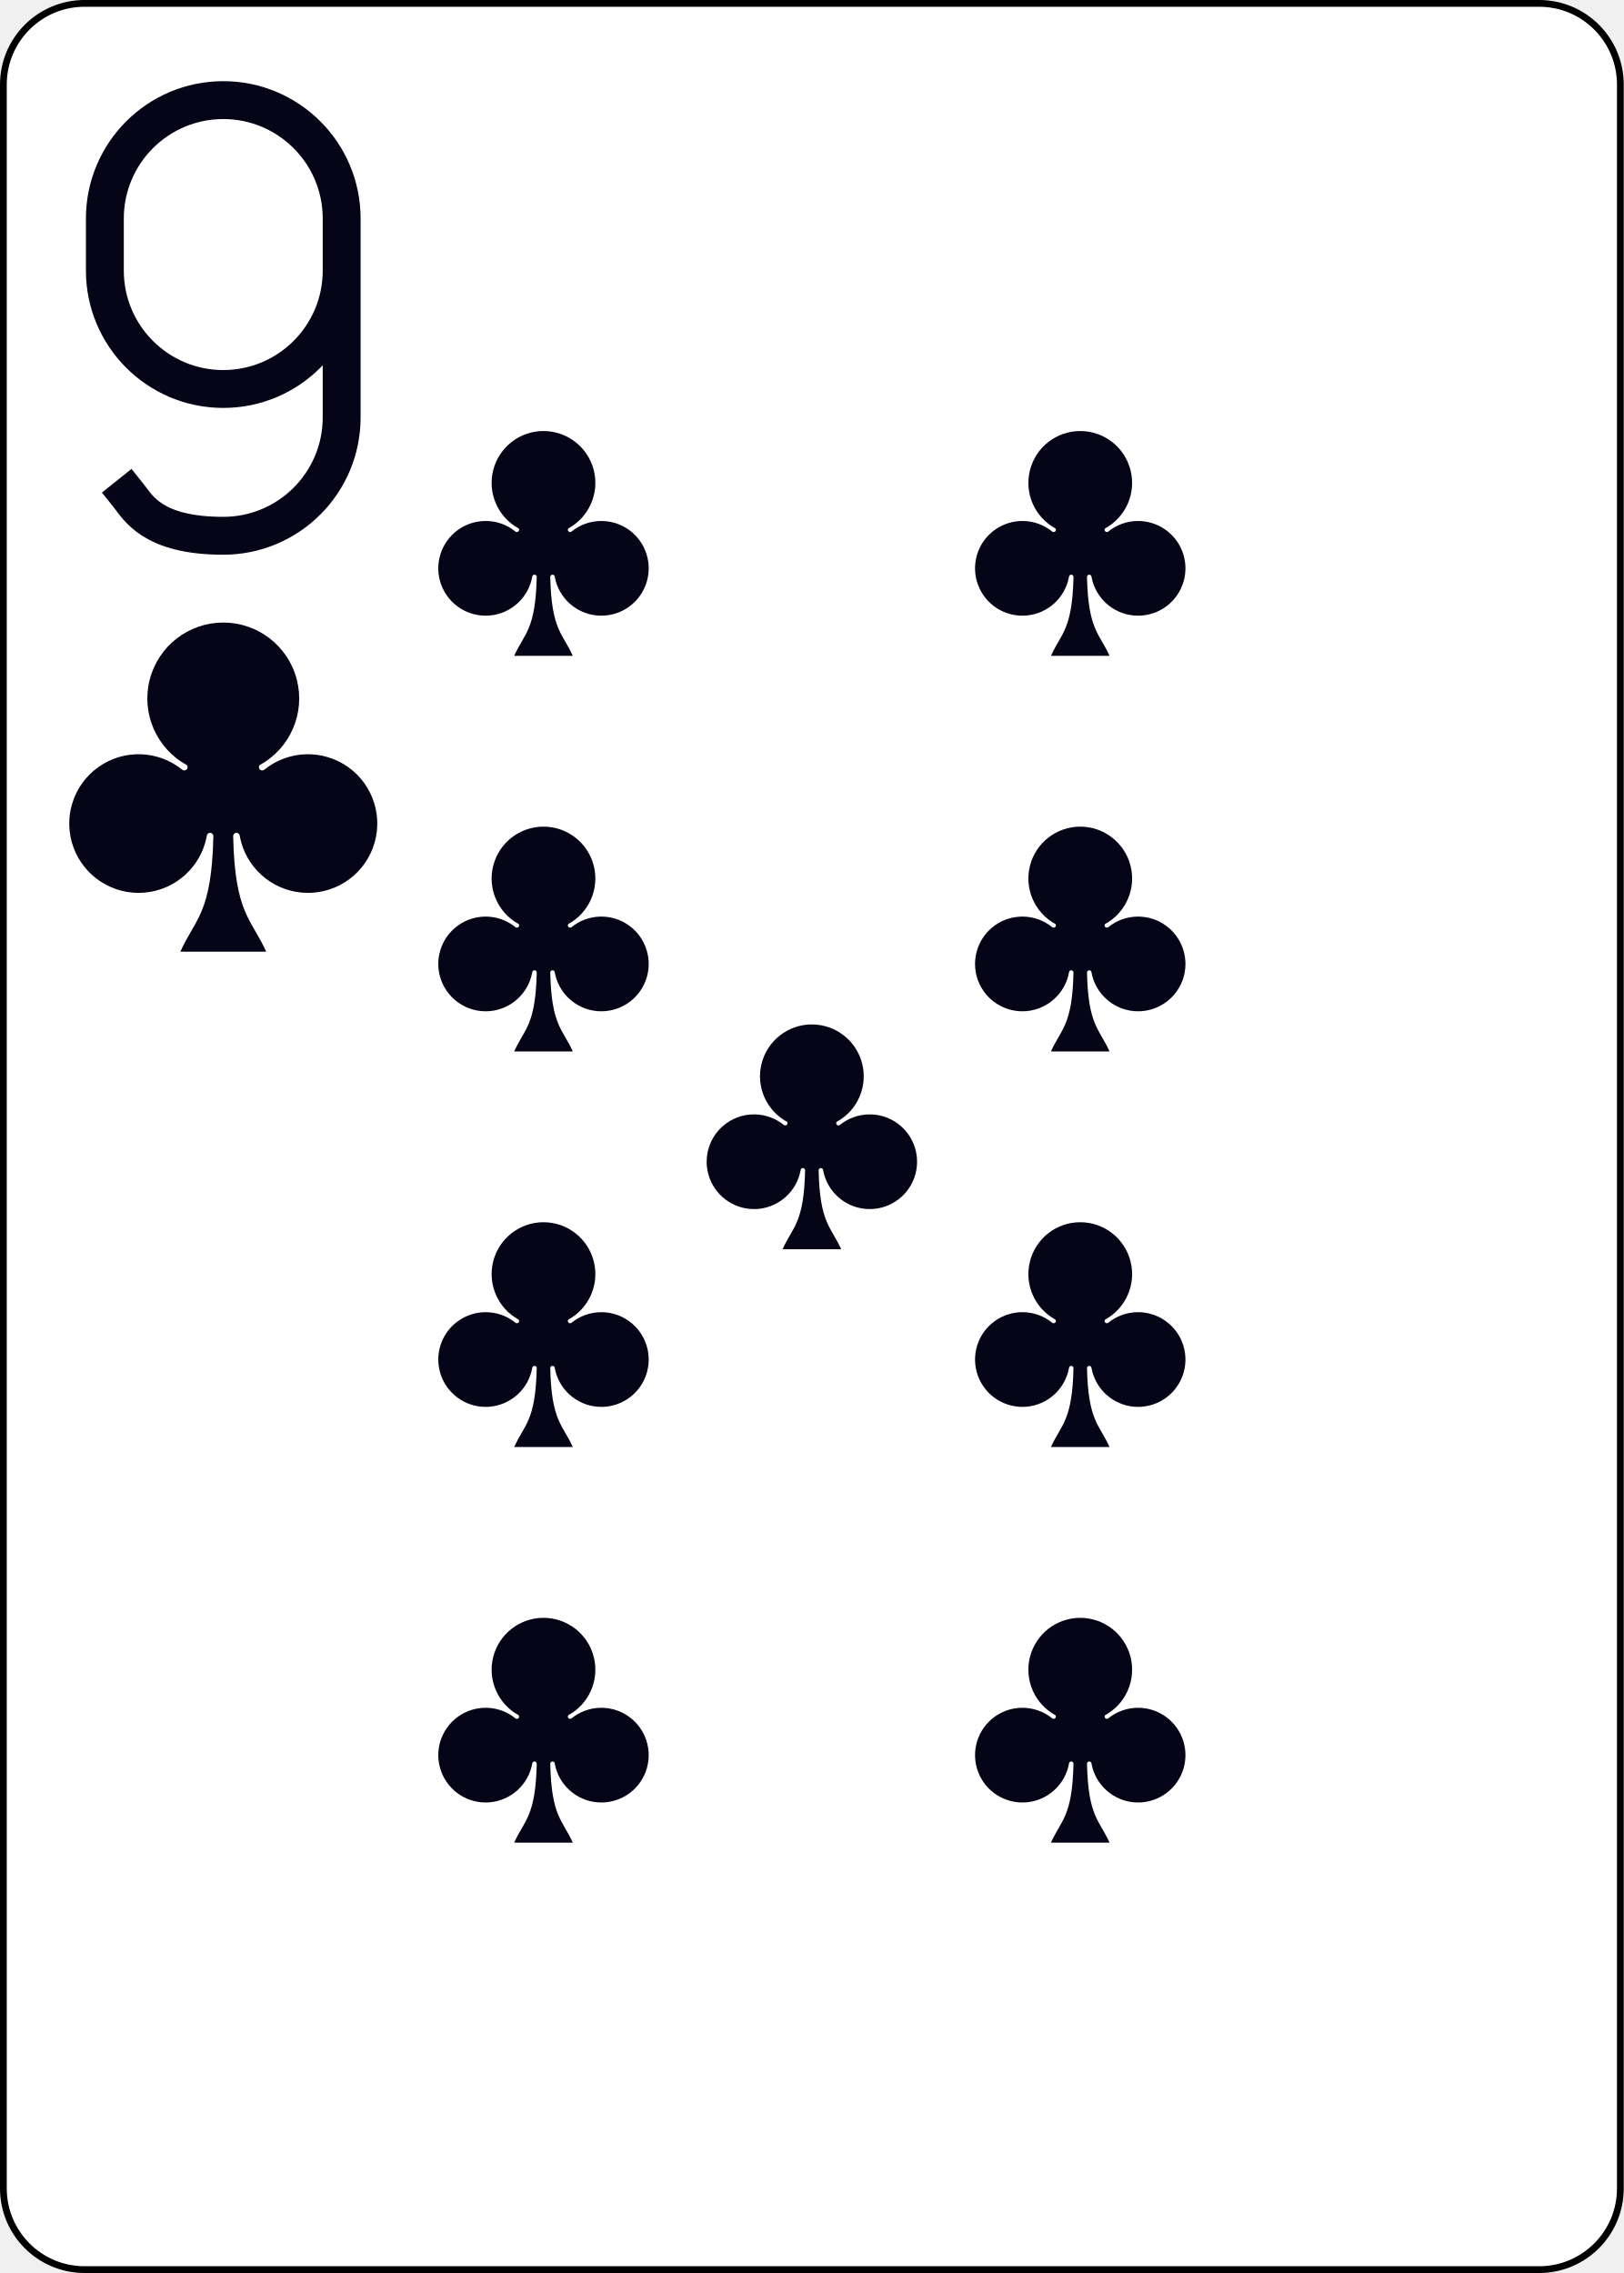
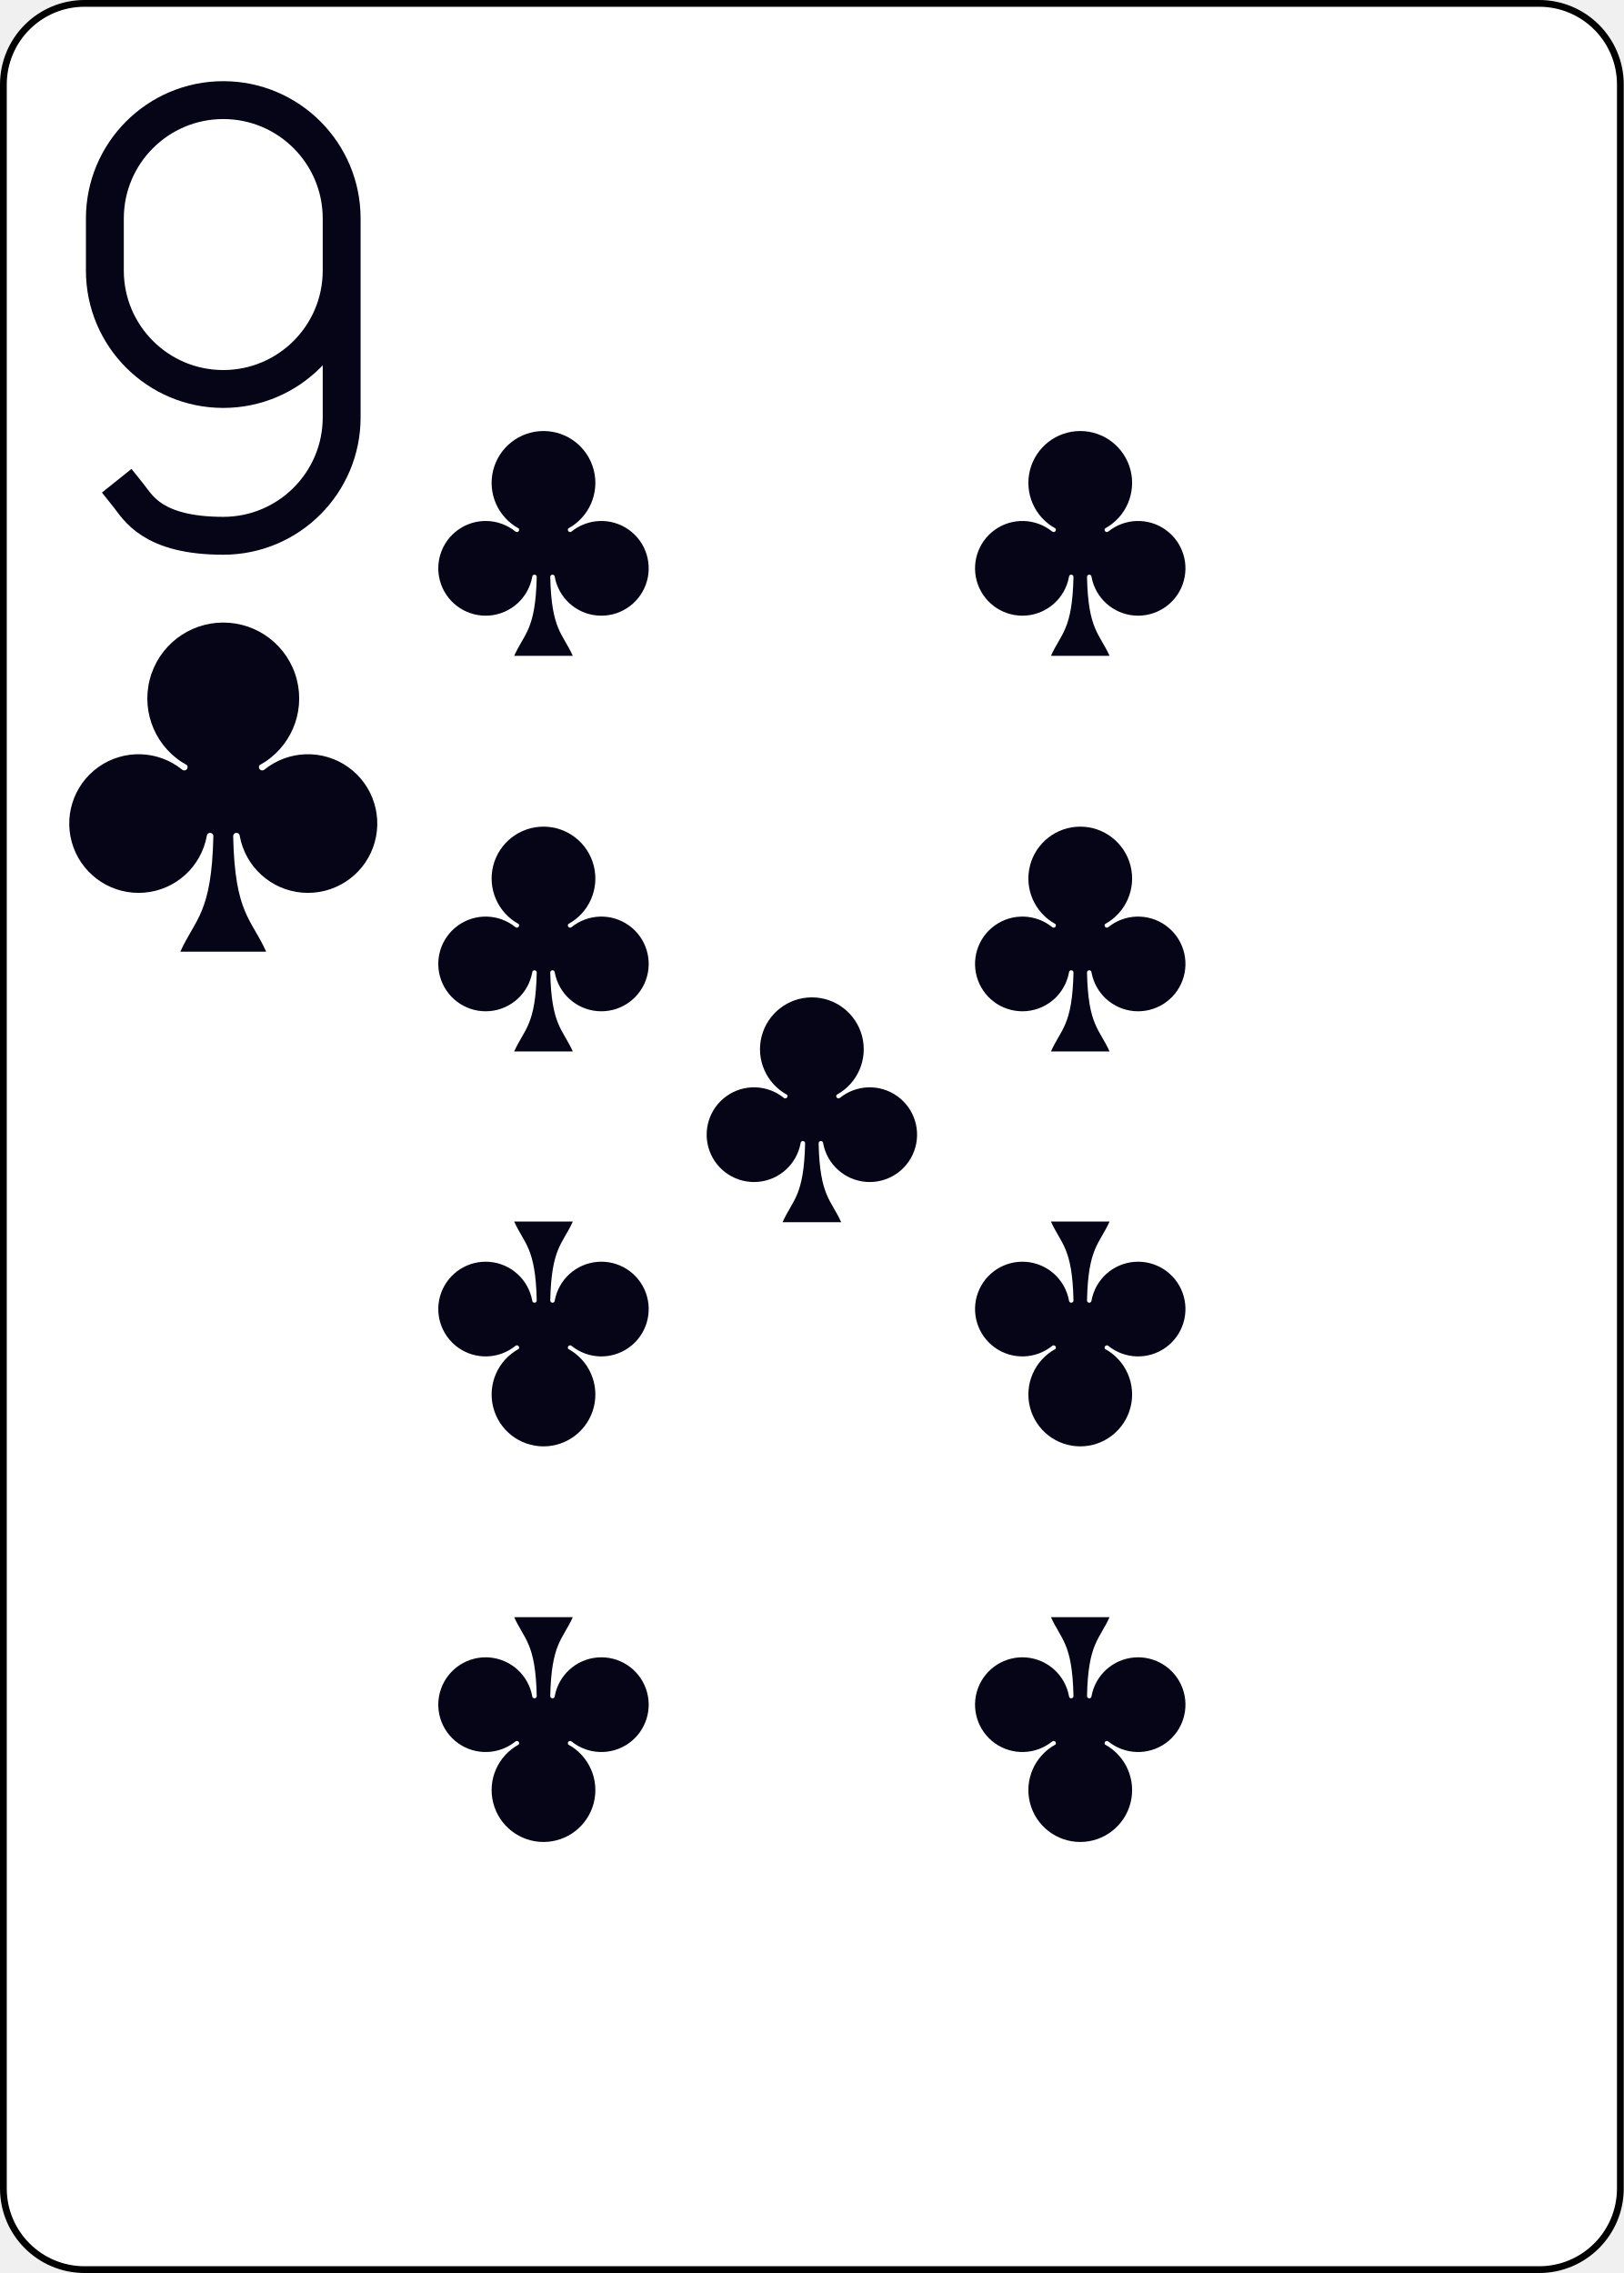
<svg xmlns="http://www.w3.org/2000/svg" xmlns:xlink="http://www.w3.org/1999/xlink" class="card" face="9C" height="3.5in" preserveAspectRatio="none" viewBox="-120 -168 240 336" width="2.5in">
  <symbol id="SC9" viewBox="-600 -600 1200 1200" preserveAspectRatio="xMinYMid">
    <path d="M30 150C35 385 85 400 130 500L-130 500C-85 400 -35 385 -30 150A10 10 0 0 0 -50 150A210 210 0 1 1 -124 -51A10 10 0 0 0 -110 -65A230 230 0 1 1 110 -65A10 10 0 0 0 124 -51A210 210 0 1 1 50 150A10 10 0 0 0 30 150Z" fill="#050517" />
  </symbol>
  <symbol id="VC9" viewBox="-500 -500 1000 1000" preserveAspectRatio="xMinYMid">
    <path d="M250 -100A250 250 0 0 1 -250 -100L-250 -210A250 250 0 0 1 250 -210L250 210A250 250 0 0 1 0 460C-150 460 -180 400 -200 375" stroke="#050517" stroke-width="80" stroke-linecap="square" stroke-miterlimit="1.5" fill="none" />
  </symbol>
  <rect width="239" height="335" x="-119.5" y="-167.5" rx="12" ry="12" fill="white" stroke="black" />
  <use xlink:href="#VC9" height="70" x="-122" y="-156" />
  <use xlink:href="#SC9" height="58.558" x="-116.279" y="-81" />
  <use xlink:href="#SC9" height="40" x="-59.668" y="-107.718" />
  <use xlink:href="#SC9" height="40" x="19.668" y="-107.718" />
  <use xlink:href="#SC9" height="40" x="-59.668" y="-49.239" />
  <use xlink:href="#SC9" height="40" x="19.668" y="-49.239" />
-   <use xlink:href="#SC9" height="40" x="-20" y="-20" />
-   <use xlink:href="#SC9" height="40" x="-59.668" y="67.718" />
-   <use xlink:href="#SC9" height="40" x="19.668" y="67.718" />
-   <use xlink:href="#SC9" height="40" x="-59.668" y="9.239" />
-   <use xlink:href="#SC9" height="40" x="19.668" y="9.239" />
+   <use xlink:href="#SC9" height="40" x="-20" y="-24" />
+   <g transform="rotate(180)">
+     <use xlink:href="#SC9" height="40" x="-59.668" y="-107.718" />
+     <use xlink:href="#SC9" height="40" x="19.668" y="-107.718" />
+     <use xlink:href="#SC9" height="40" x="-59.668" y="-49.239" />
+     <use xlink:href="#SC9" height="40" x="19.668" y="-49.239" />
+   </g>
</svg>
